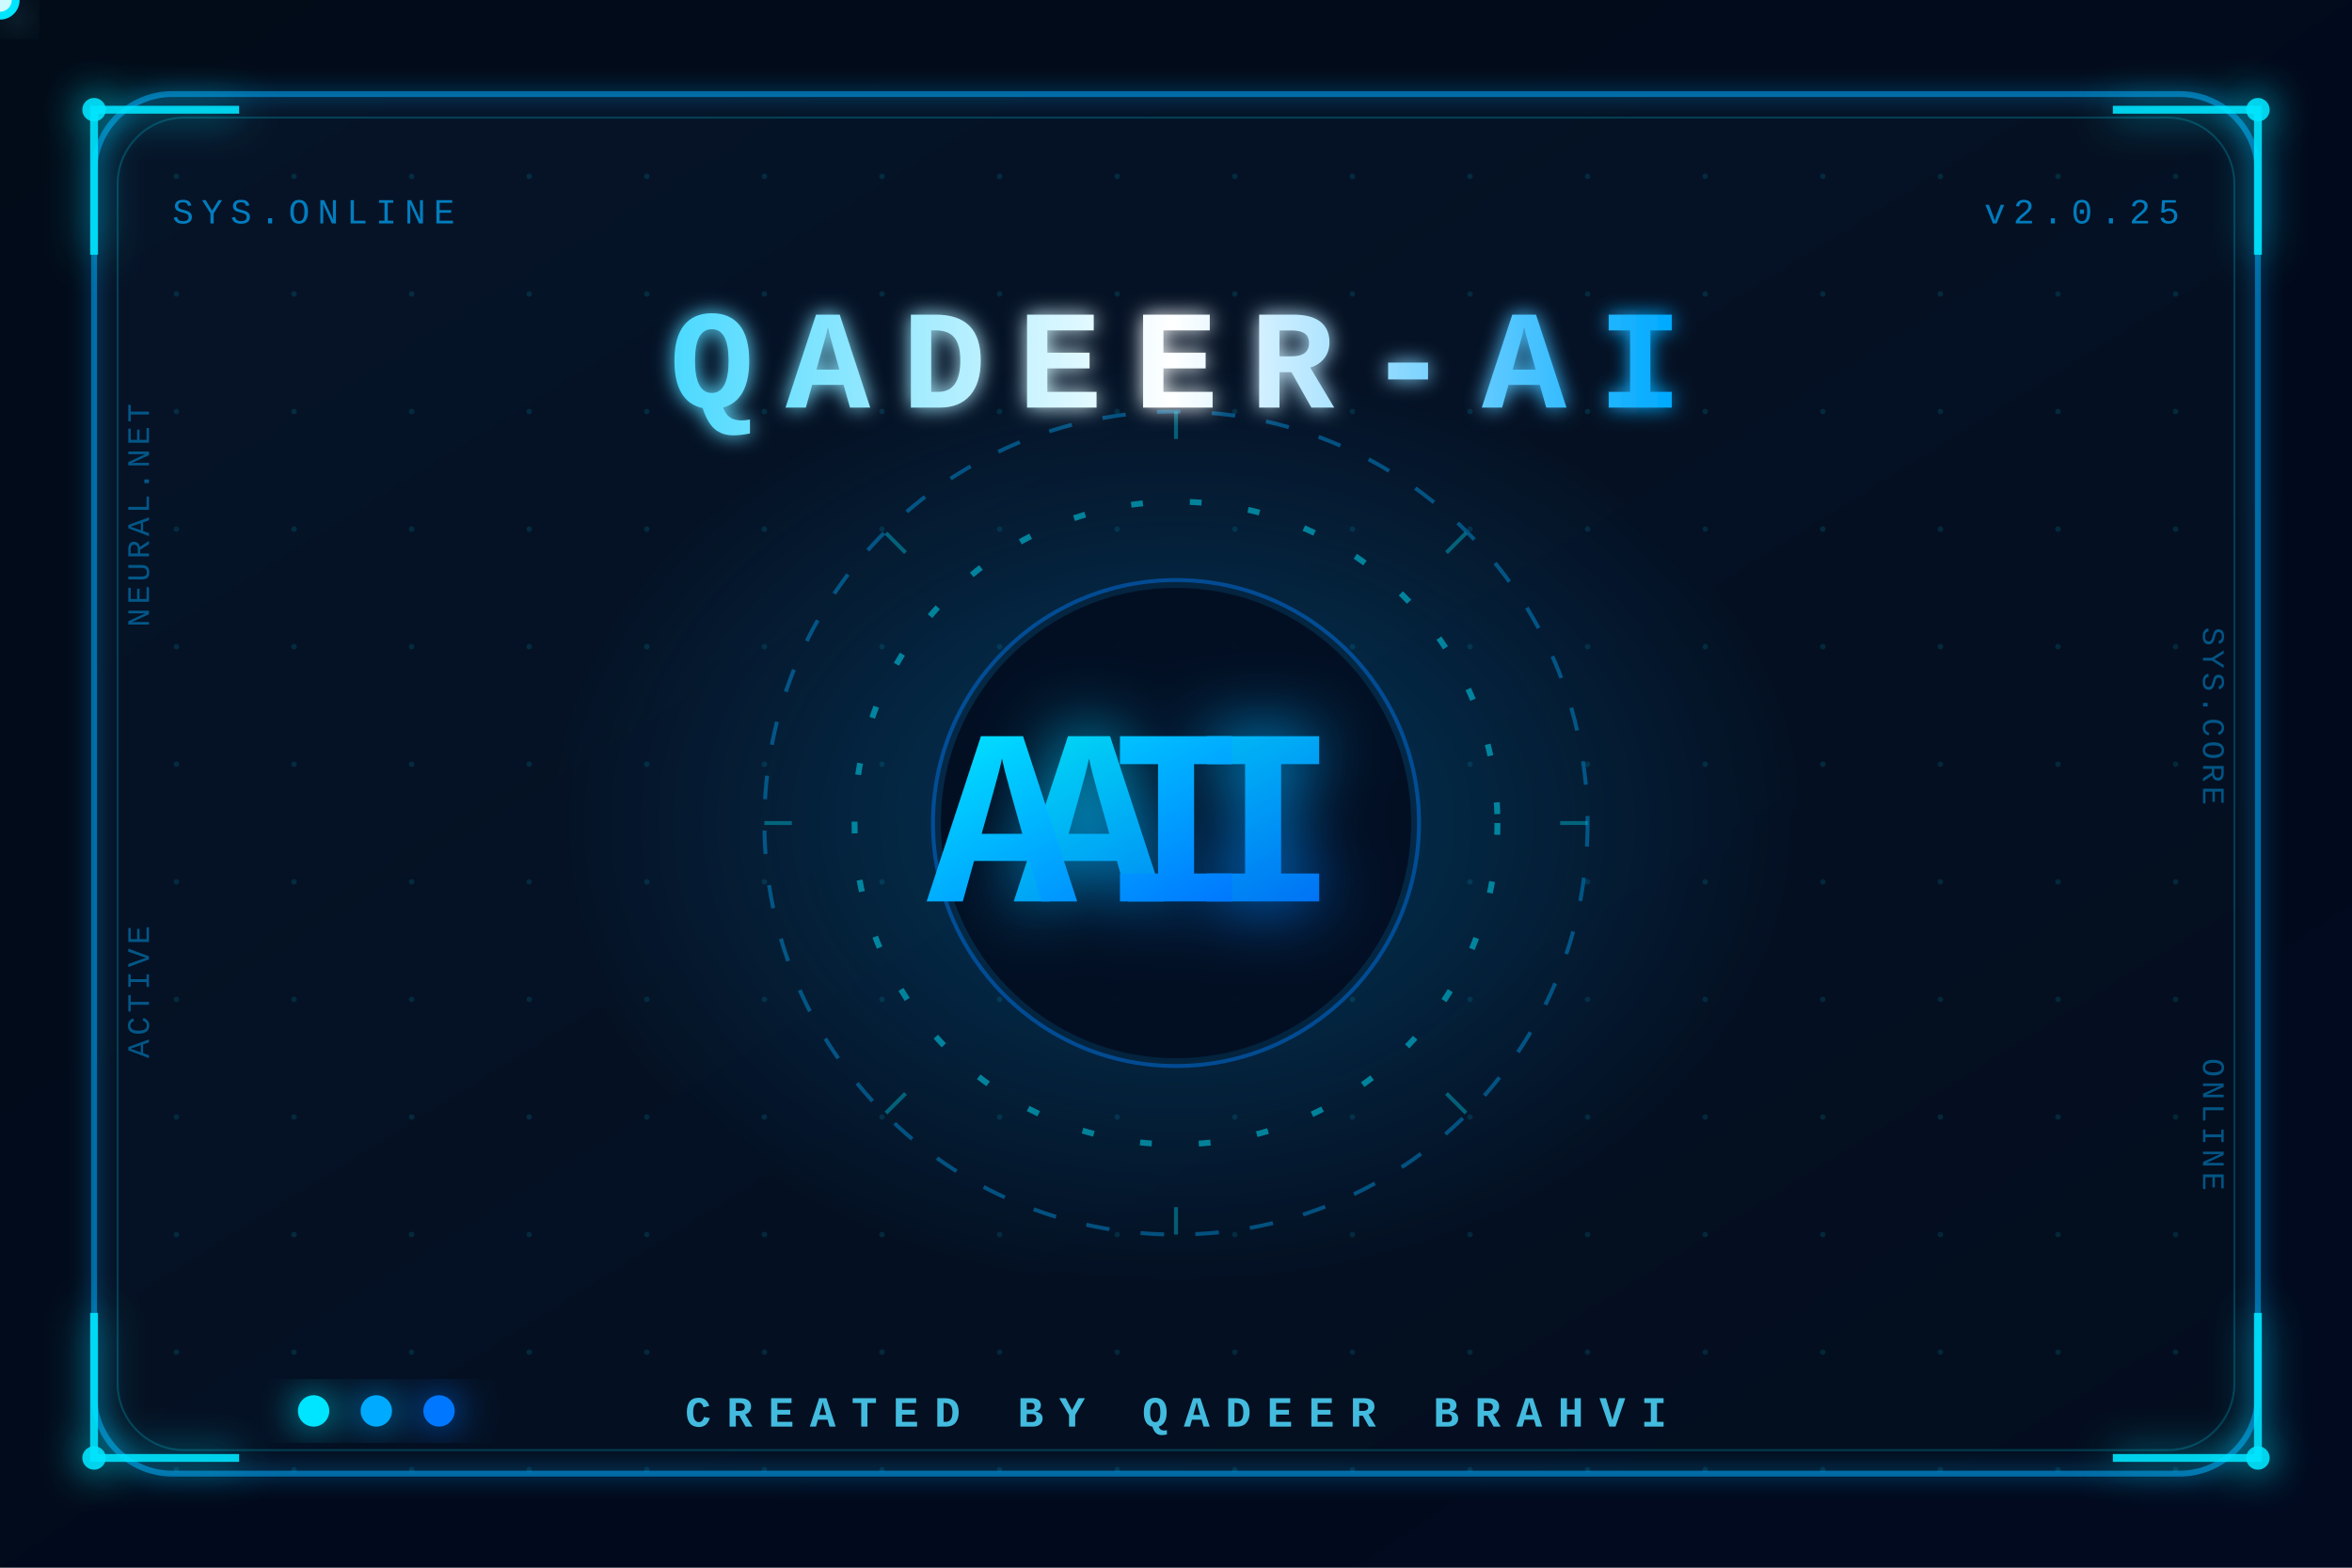
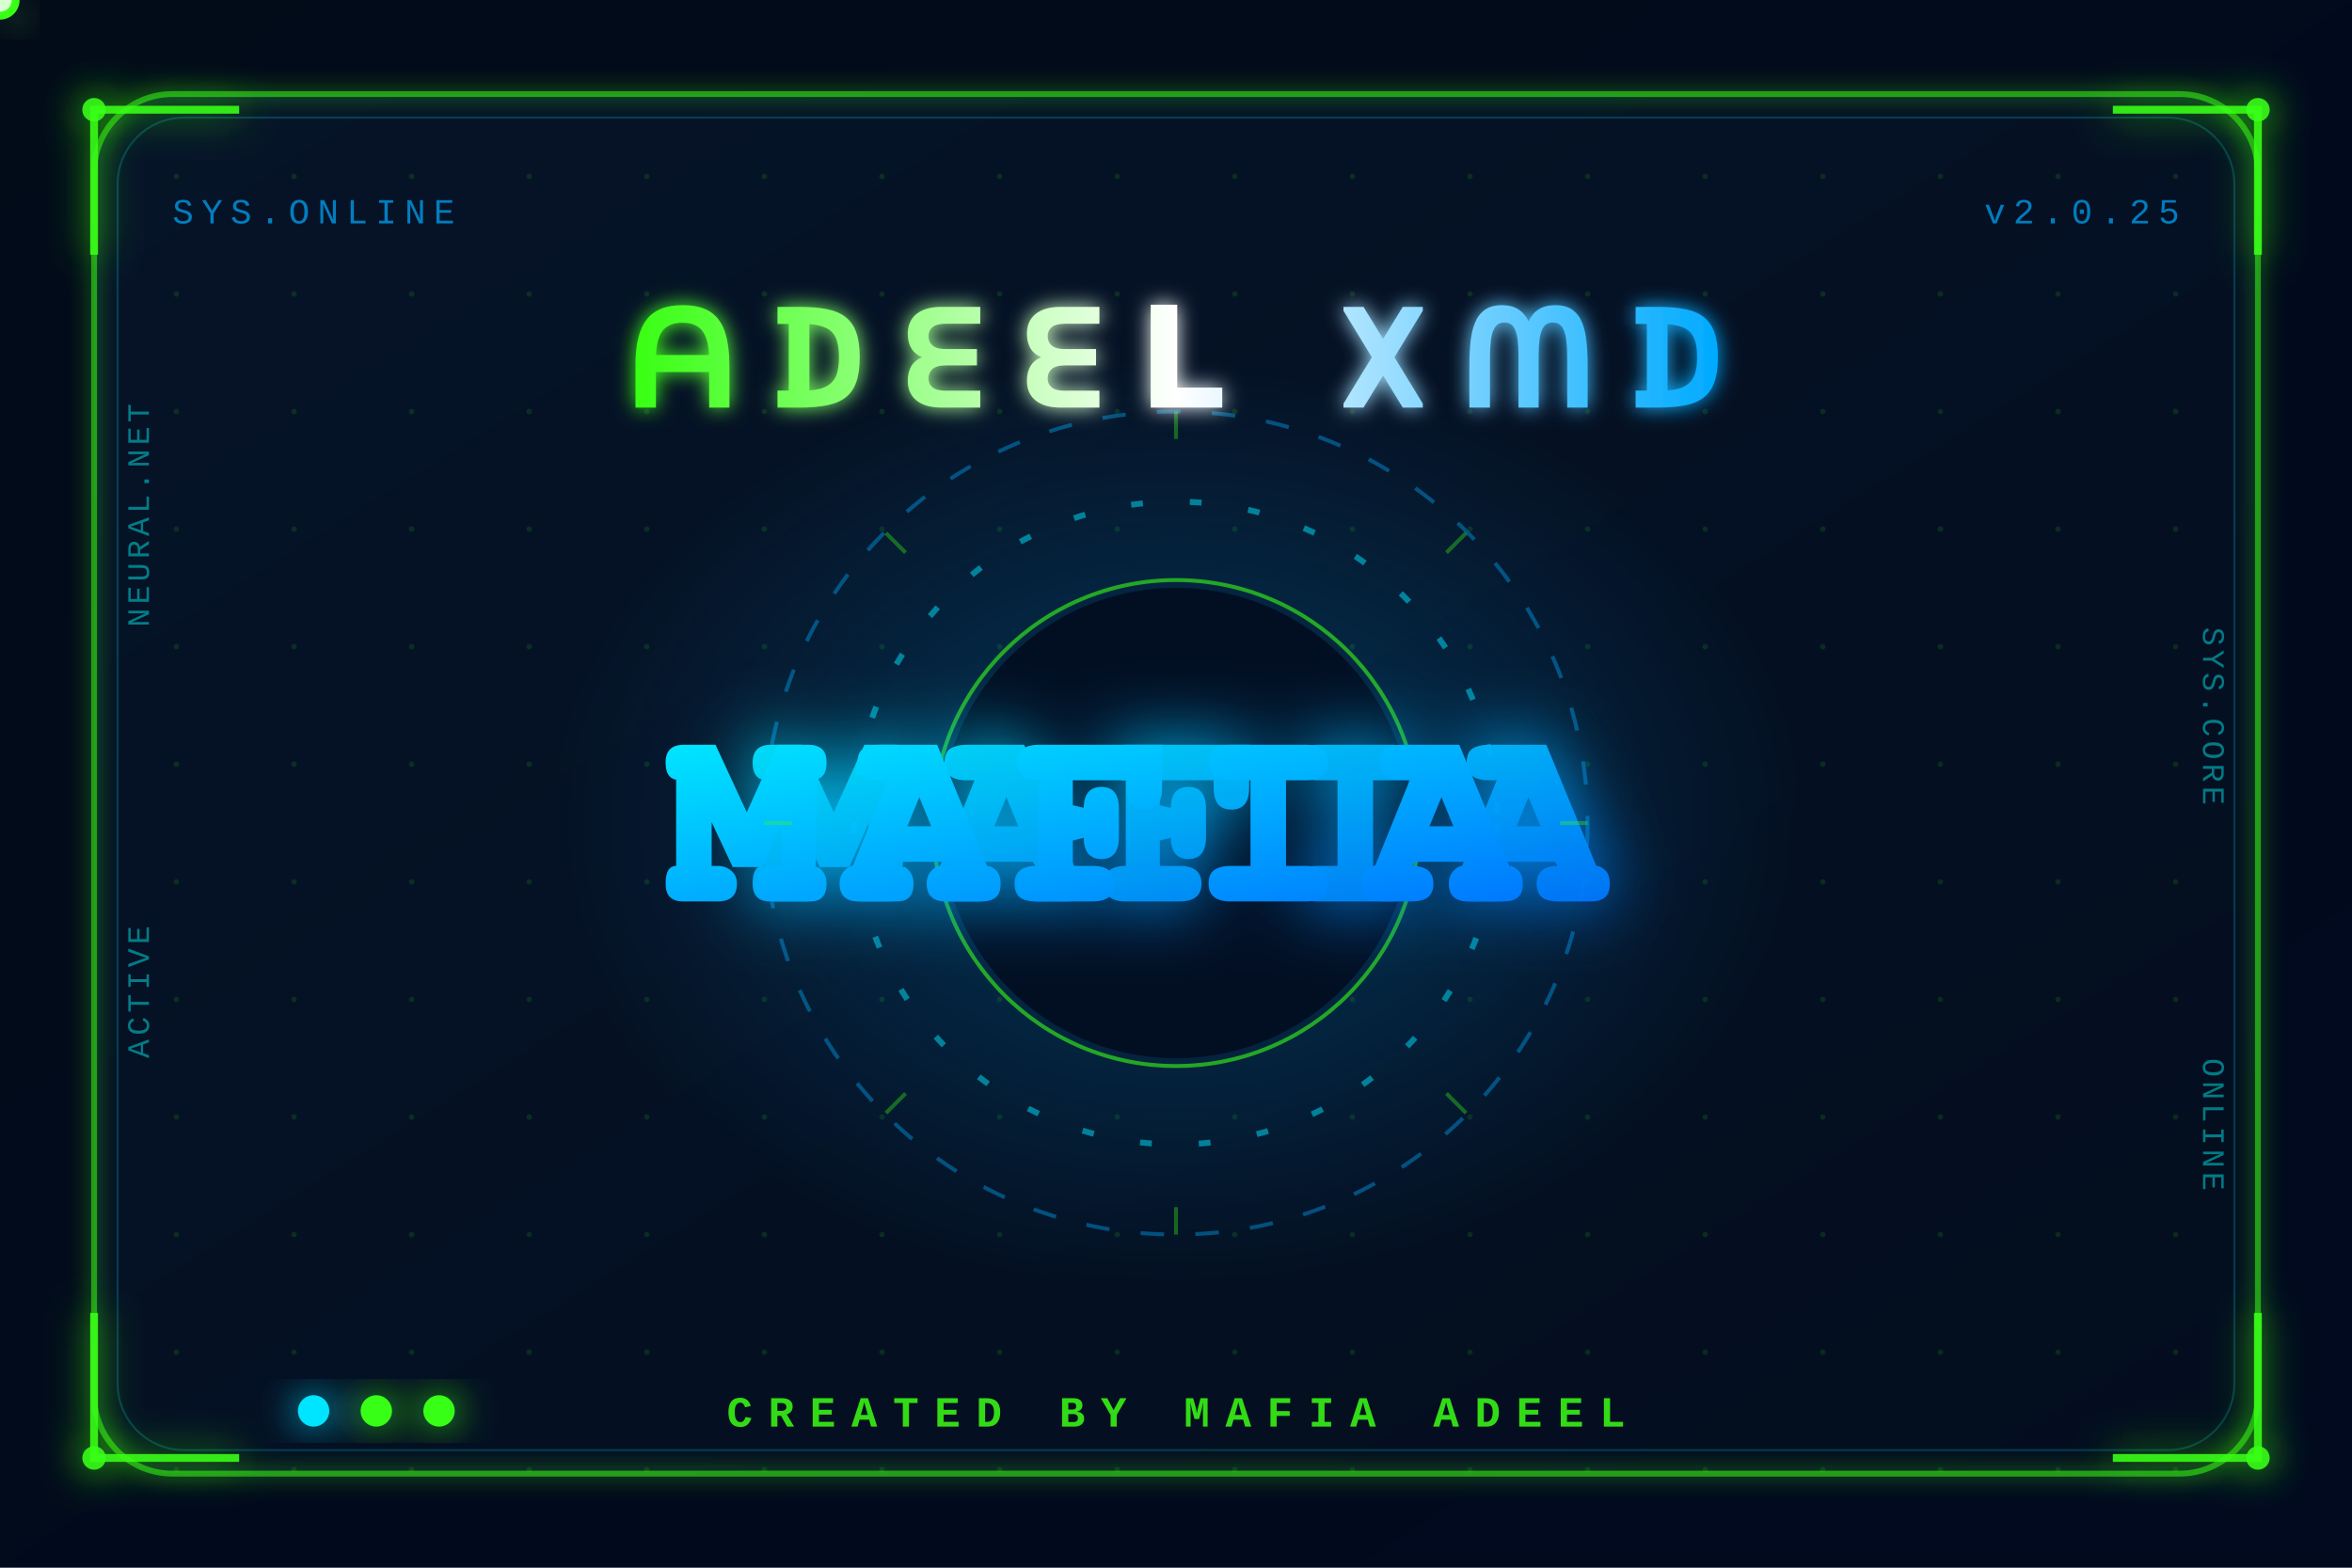
<svg xmlns="http://www.w3.org/2000/svg" width="600" height="400" viewBox="0 0 600 400">
  <defs>
    <linearGradient id="bgGrad" x1="0%" y1="0%" x2="100%" y2="100%">
      <stop offset="0%" stop-color="#020b18" />
      <stop offset="100%" stop-color="#010a1f" />
    </linearGradient>
    <linearGradient id="cyanLine" x1="0%" y1="0%" x2="100%" y2="0%">
      <stop offset="0%" stop-color="#00e5ff" stop-opacity="0" />
-       <stop offset="50%" stop-color="#00e5ff" />
+       <stop offset="50%" stop-color="#39FF14" />
      <stop offset="100%" stop-color="#00e5ff" stop-opacity="0" />
    </linearGradient>
    <linearGradient id="cardGrad" x1="0%" y1="0%" x2="100%" y2="100%">
      <stop offset="0%" stop-color="#061428" />
      <stop offset="100%" stop-color="#030d1e" />
    </linearGradient>
    <linearGradient id="titleGrad" x1="0%" y1="0%" x2="100%" y2="0%">
-       <stop offset="0%" stop-color="#4dd9ff" />
+       <stop offset="0%" stop-color="#39FF14" />
      <stop offset="50%" stop-color="#ffffff" />
      <stop offset="100%" stop-color="#00aaff" />
    </linearGradient>
    <linearGradient id="aiGrad" x1="0%" y1="0%" x2="100%" y2="100%">
      <stop offset="0%" stop-color="#00e5ff" />
      <stop offset="100%" stop-color="#0077ff" />
    </linearGradient>
    <linearGradient id="barGrad" x1="0%" y1="0%" x2="100%" y2="0%">
      <stop offset="0%" stop-color="#00e5ff" stop-opacity="0" />
-       <stop offset="30%" stop-color="#00e5ff" />
+       <stop offset="30%" stop-color="#39FF14" />
      <stop offset="70%" stop-color="#0099ff" />
      <stop offset="100%" stop-color="#0077ff" stop-opacity="0" />
    </linearGradient>
    <radialGradient id="centerGlow" cx="50%" cy="50%">
      <stop offset="0%" stop-color="#00aaff" stop-opacity="0.25" />
      <stop offset="100%" stop-color="#00aaff" stop-opacity="0" />
    </radialGradient>
    <radialGradient id="topGlow" cx="50%" cy="0%">
      <stop offset="0%" stop-color="#00e5ff" stop-opacity="0.15" />
-       <stop offset="100%" stop-color="#00e5ff" stop-opacity="0" />
+       <stop offset="100%" stop-color="#39FF14" stop-opacity="0" />
    </radialGradient>
    <filter id="glow" x="-50%" y="-50%" width="200%" height="200%">
      <feGaussianBlur stdDeviation="5" result="b" />
      <feMerge>
        <feMergeNode in="b" />
        <feMergeNode in="SourceGraphic" />
      </feMerge>
    </filter>
    <filter id="softGlow" x="-30%" y="-30%" width="160%" height="160%">
      <feGaussianBlur stdDeviation="2.5" result="b" />
      <feMerge>
        <feMergeNode in="b" />
        <feMergeNode in="SourceGraphic" />
      </feMerge>
    </filter>
    <filter id="strongGlow" x="-60%" y="-60%" width="220%" height="220%">
      <feGaussianBlur stdDeviation="9" result="b" />
      <feMerge>
        <feMergeNode in="b" />
        <feMergeNode in="SourceGraphic" />
      </feMerge>
    </filter>
    <clipPath id="card">
      <rect x="24" y="24" width="552" height="352" rx="20" />
    </clipPath>
    <pattern id="dots" x="0" y="0" width="30" height="30" patternUnits="userSpaceOnUse">
-       <circle cx="15" cy="15" r="0.7" fill="#00e5ff" opacity="0.12" />
+       <circle cx="15" cy="15" r="0.7" fill="#39FF14" opacity="0.12" />
    </pattern>
  </defs>
  <rect width="600" height="400" fill="url(#bgGrad)" />
  <ellipse cx="300" cy="0" rx="300" ry="120" fill="url(#topGlow)" />
  <rect x="24" y="24" width="552" height="352" rx="20" fill="url(#cardGrad)" />
  <rect x="24" y="24" width="552" height="352" rx="20" fill="url(#dots)" clip-path="url(#card)" />
-   <rect x="24" y="24" width="552" height="352" rx="20" fill="none" stroke="#00aaff" stroke-width="1.5" opacity="0.6" filter="url(#softGlow)" />
+   <rect x="24" y="24" width="552" height="352" rx="20" fill="none" stroke="#39FF14" stroke-width="1.5" opacity="0.6" filter="url(#softGlow)" />
  <rect x="30" y="30" width="540" height="340" rx="17" fill="none" stroke="#00e5ff" stroke-width="0.5" opacity="0.2" />
-   <g fill="none" stroke="#00e5ff" stroke-width="2" filter="url(#glow)" opacity="0.9">
+   <g fill="none" stroke="#39FF14" stroke-width="2" filter="url(#glow)" opacity="0.9">
    <polyline points="24,65 24,28 61,28" />
    <polyline points="539,28 576,28 576,65" />
    <polyline points="24,335 24,372 61,372" />
    <polyline points="539,372 576,372 576,335" />
  </g>
-   <g fill="#00e5ff" filter="url(#glow)" opacity="0.9">
+   <g fill="#39FF14" filter="url(#glow)" opacity="0.9">
    <circle cx="24" cy="28" r="3" />
    <circle cx="576" cy="28" r="3" />
    <circle cx="24" cy="372" r="3" />
    <circle cx="576" cy="372" r="3" />
  </g>
  <line x1="80" y1="62" x2="520" y2="62" stroke="url(#cyanLine)" stroke-width="1" opacity="0.5" />
  <text x="44" y="57" font-size="9" font-family="'Courier New', monospace" fill="#00aaff" opacity="0.7" letter-spacing="2">SYS.ONLINE</text>
  <text x="556" y="57" text-anchor="end" font-size="9" font-family="'Courier New', monospace" fill="#00aaff" opacity="0.7" letter-spacing="2">v2.0.25</text>
  <ellipse cx="300" cy="210" rx="160" ry="120" fill="url(#centerGlow)" />
  <circle cx="300" cy="210" r="105" fill="none" stroke="#00aaff" stroke-width="1" stroke-dasharray="6 8" opacity="0.4">
    <animateTransform attributeName="transform" type="rotate" from="0 300 210" to="360 300 210" dur="20s" repeatCount="indefinite" />
  </circle>
  <circle cx="300" cy="210" r="82" fill="none" stroke="#00e5ff" stroke-width="1.5" stroke-dasharray="3 12" opacity="0.5">
    <animateTransform attributeName="transform" type="rotate" from="360 300 210" to="0 300 210" dur="14s" repeatCount="indefinite" />
  </circle>
-   <circle cx="300" cy="210" r="62" fill="none" stroke="#0066cc" stroke-width="1" opacity="0.6" />
+   <circle cx="300" cy="210" r="62" fill="none" stroke="#39FF14" stroke-width="1" opacity="0.6" />
  <circle cx="300" cy="210" r="60" fill="#020e22" opacity="0.95" />
  <g filter="url(#glow)">
-     <circle r="5" fill="#00e5ff">
+     <circle r="5" fill="#39FF14">
      <animateMotion dur="4s" repeatCount="indefinite">
        <mpath href="#orbit1" />
      </animateMotion>
    </circle>
    <circle r="3" fill="#ffffff" opacity="0.8">
      <animateMotion dur="4s" begin="-2s" repeatCount="indefinite">
        <mpath href="#orbit1" />
      </animateMotion>
    </circle>
  </g>
  <path id="orbit1" d="M300,128 A82,82 0 1,1 299.9,128Z" fill="none" />
  <text x="300" y="230" text-anchor="middle" font-size="64" font-weight="900" font-family="'Courier New', monospace" fill="url(#aiGrad)" filter="url(#strongGlow)" letter-spacing="6" opacity="0.95">
-     AI
+     𝐌𝐀𝐅𝐈𝐀
  </text>
  <text x="300" y="230" text-anchor="middle" font-size="64" font-weight="900" font-family="'Courier New', monospace" fill="url(#aiGrad)" letter-spacing="6">
-     AI
+     𝐌𝐀𝐅𝐈𝐀
    <animate attributeName="opacity" values="1;0.85;1" dur="3s" repeatCount="indefinite" />
  </text>
-   <g stroke="#00e5ff" stroke-width="1" opacity="0.35">
+   <g stroke="#39FF14" stroke-width="1" opacity="0.35">
    <line x1="300" y1="105" x2="300" y2="112" />
    <line x1="300" y1="308" x2="300" y2="315" />
    <line x1="195" y1="210" x2="202" y2="210" />
    <line x1="398" y1="210" x2="405" y2="210" />
    <line x1="226" y1="136" x2="231" y2="141" />
    <line x1="369" y1="279" x2="374" y2="284" />
    <line x1="226" y1="284" x2="231" y2="279" />
    <line x1="369" y1="141" x2="374" y2="136" />
  </g>
  <text x="300" y="104" text-anchor="middle" font-size="36" font-weight="800" font-family="'Courier New', monospace" fill="url(#titleGrad)" filter="url(#softGlow)" letter-spacing="8">
-     QADEER-AI
+     ᗩᗪᗴᗴᒪ ᙭ᗰᗪ
  </text>
  <line x1="140" y1="112" x2="460" y2="112" stroke="url(#cyanLine)" stroke-width="1.5" opacity="0.6" />
  <line x1="60" y1="340" x2="540" y2="340" stroke="url(#cyanLine)" stroke-width="1" opacity="0.4" />
  <g filter="url(#glow)">
    <circle cx="80" cy="360" r="4" fill="#00e5ff">
      <animate attributeName="opacity" values="1;0.2;1" dur="1.5s" repeatCount="indefinite" />
    </circle>
-     <circle cx="96" cy="360" r="4" fill="#00aaff">
+     <circle cx="96" cy="360" r="4" fill="#39FF14">
      <animate attributeName="opacity" values="1;0.2;1" dur="1.5s" begin="-0.5s" repeatCount="indefinite" />
    </circle>
-     <circle cx="112" cy="360" r="4" fill="#0077ff">
+     <circle cx="112" cy="360" r="4" fill="#39FF14">
      <animate attributeName="opacity" values="1;0.2;1" dur="1.5s" begin="-1s" repeatCount="indefinite" />
    </circle>
  </g>
  <rect x="130" y="353" width="0" height="14" rx="7" fill="url(#barGrad)" opacity="0.7">
    <animate attributeName="width" values="0;380;380;0" dur="3.5s" repeatCount="indefinite" keyTimes="0;0.5;0.8;1" />
    <animate attributeName="opacity" values="0;0.8;0.4;0" dur="3.5s" repeatCount="indefinite" keyTimes="0;0.5;0.8;1" />
  </rect>
-   <text x="300" y="364" text-anchor="middle" font-size="11" font-weight="600" font-family="'Courier New', monospace" fill="#4dd9ff" letter-spacing="4" opacity="0.85">
-     CREATED BY QADEER BRAHVI
+   <text x="300" y="364" text-anchor="middle" font-size="11" font-weight="600" font-family="'Courier New', monospace" fill="#39FF14" letter-spacing="4" opacity="0.85">
+     CREATED BY MAFIA ADEEL 
  </text>
-   <g font-family="'Courier New', monospace" font-size="8" fill="#00aaff" opacity="0.45" letter-spacing="1">
+   <g font-family="'Courier New', monospace" font-size="8" fill="#0ff" opacity="0.45" letter-spacing="1">
    <text x="38" y="160" transform="rotate(-90 38 160)">NEURAL.NET</text>
    <text x="38" y="270" transform="rotate(-90 38 270)">ACTIVE</text>
    <text x="562" y="160" transform="rotate(90 562 160)">SYS.CORE</text>
    <text x="562" y="270" transform="rotate(90 562 270)">ONLINE</text>
  </g>
</svg>
